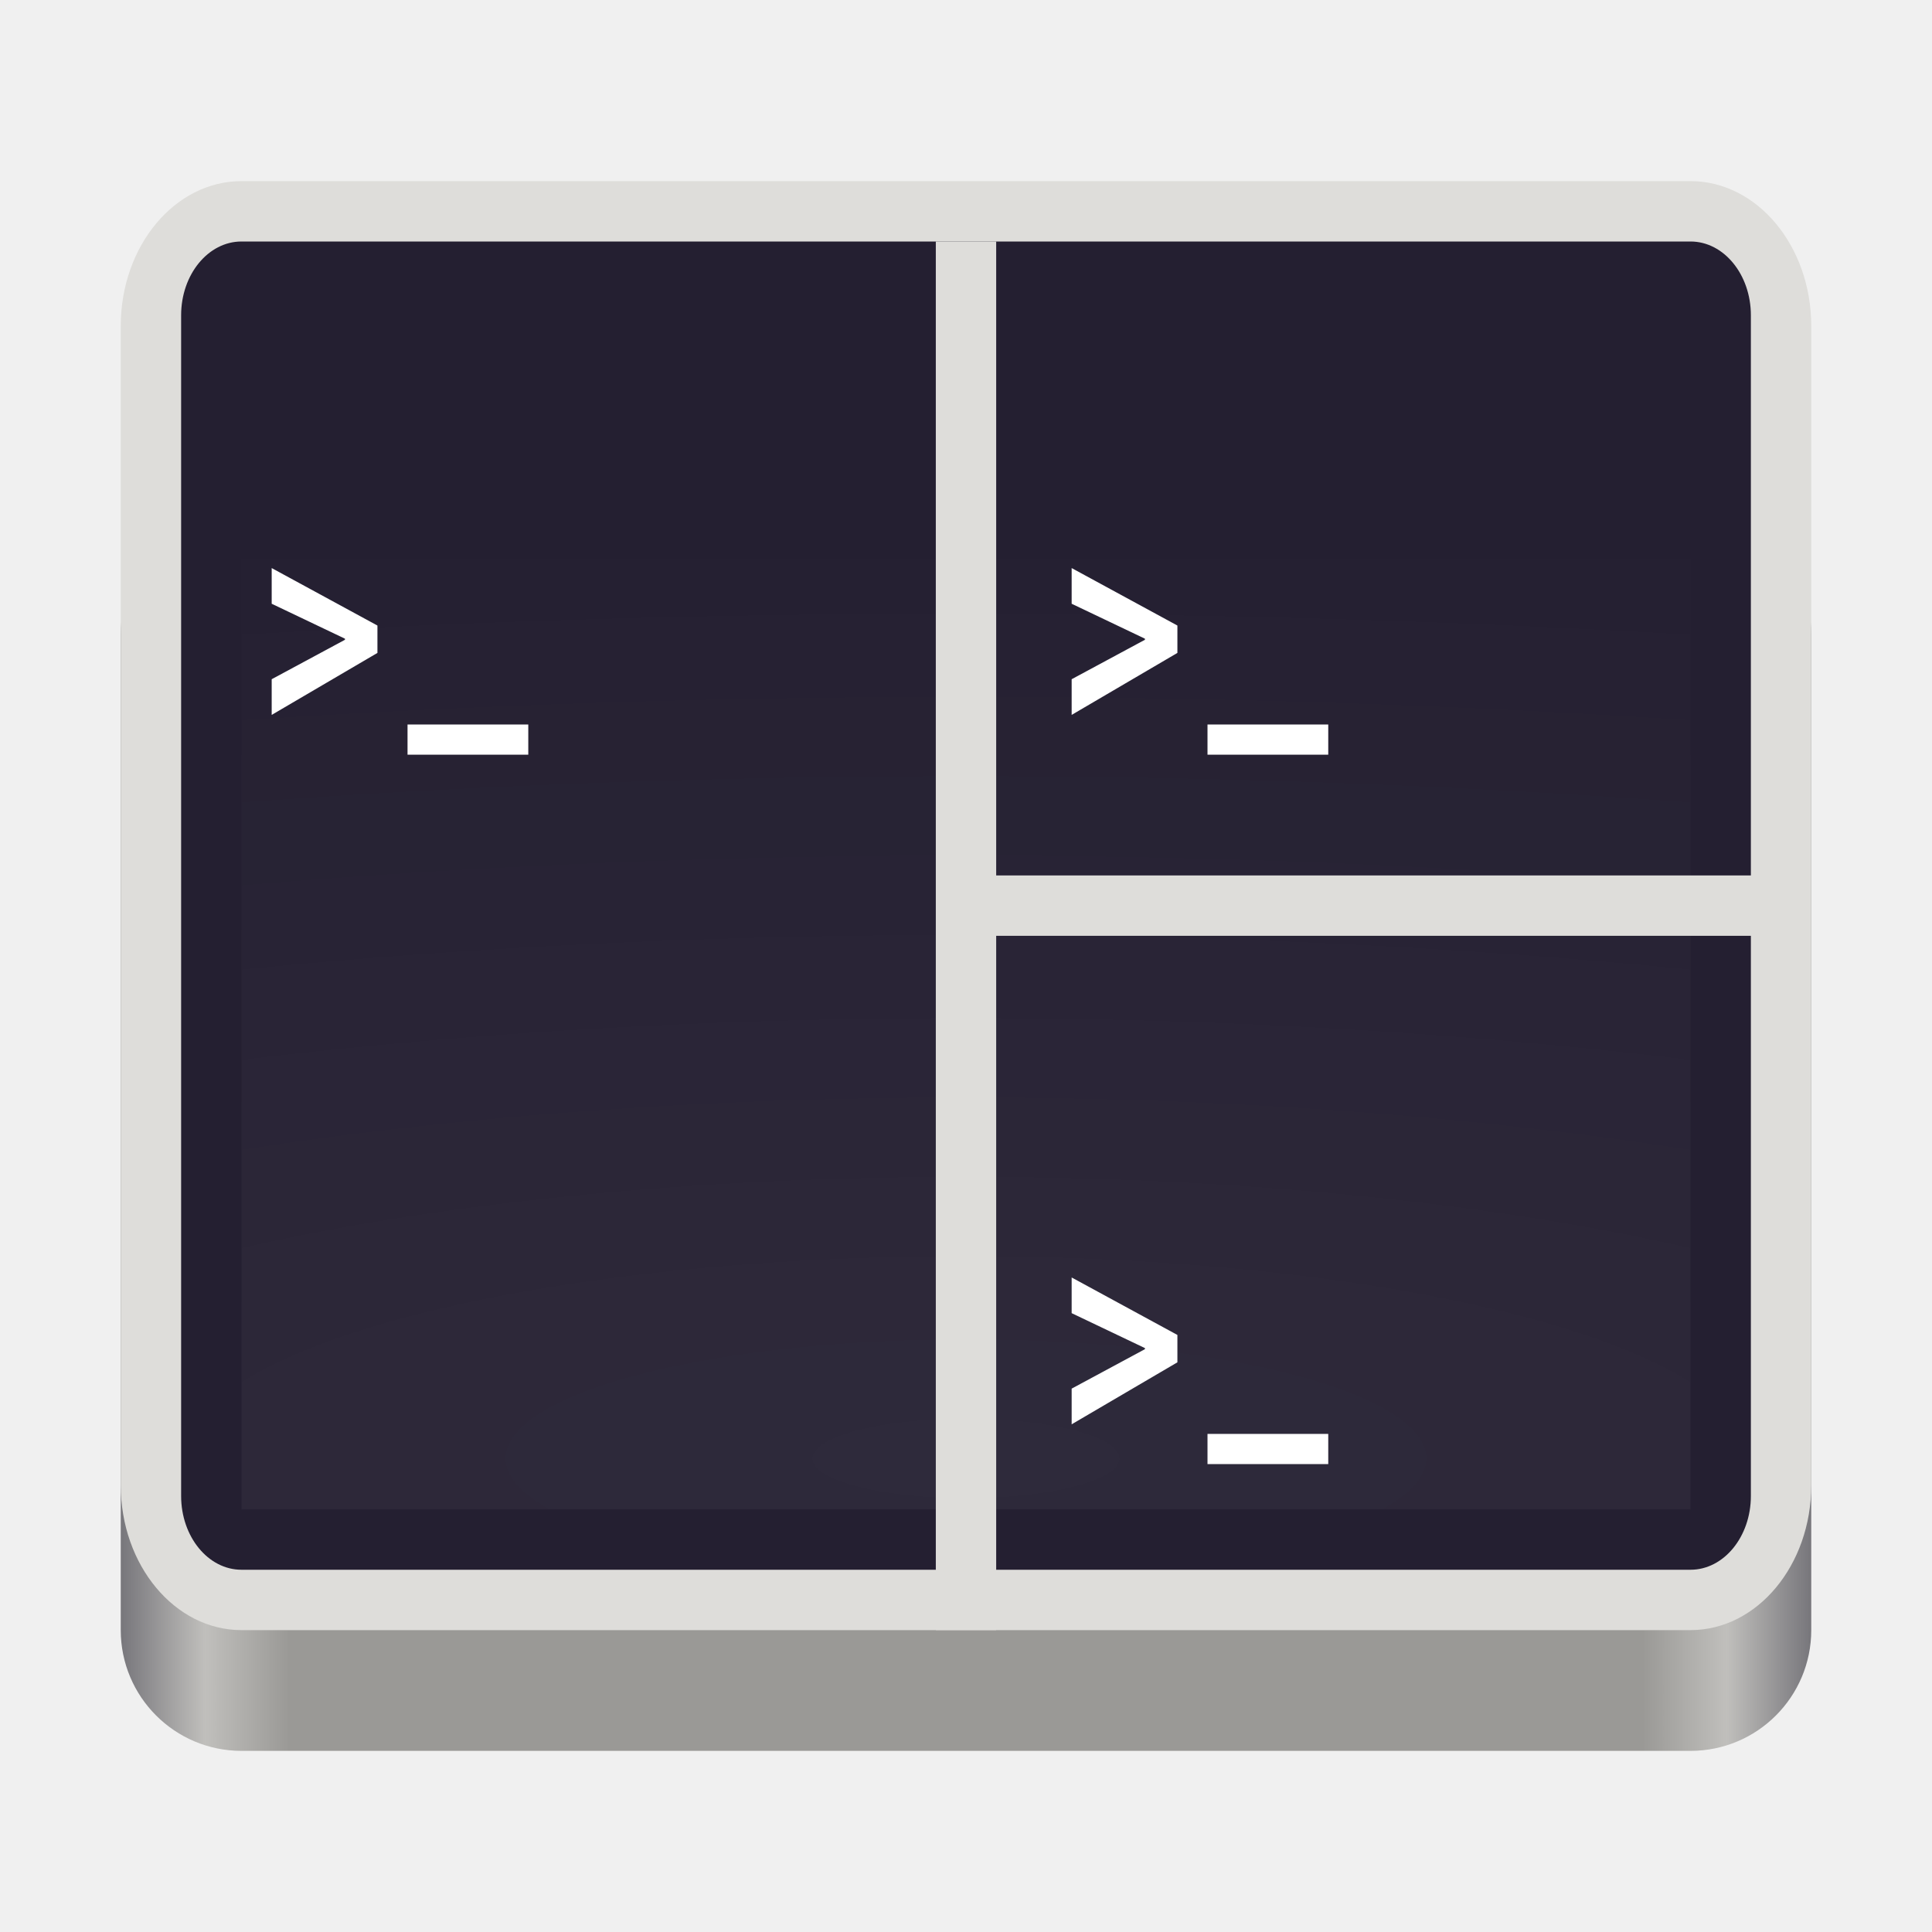
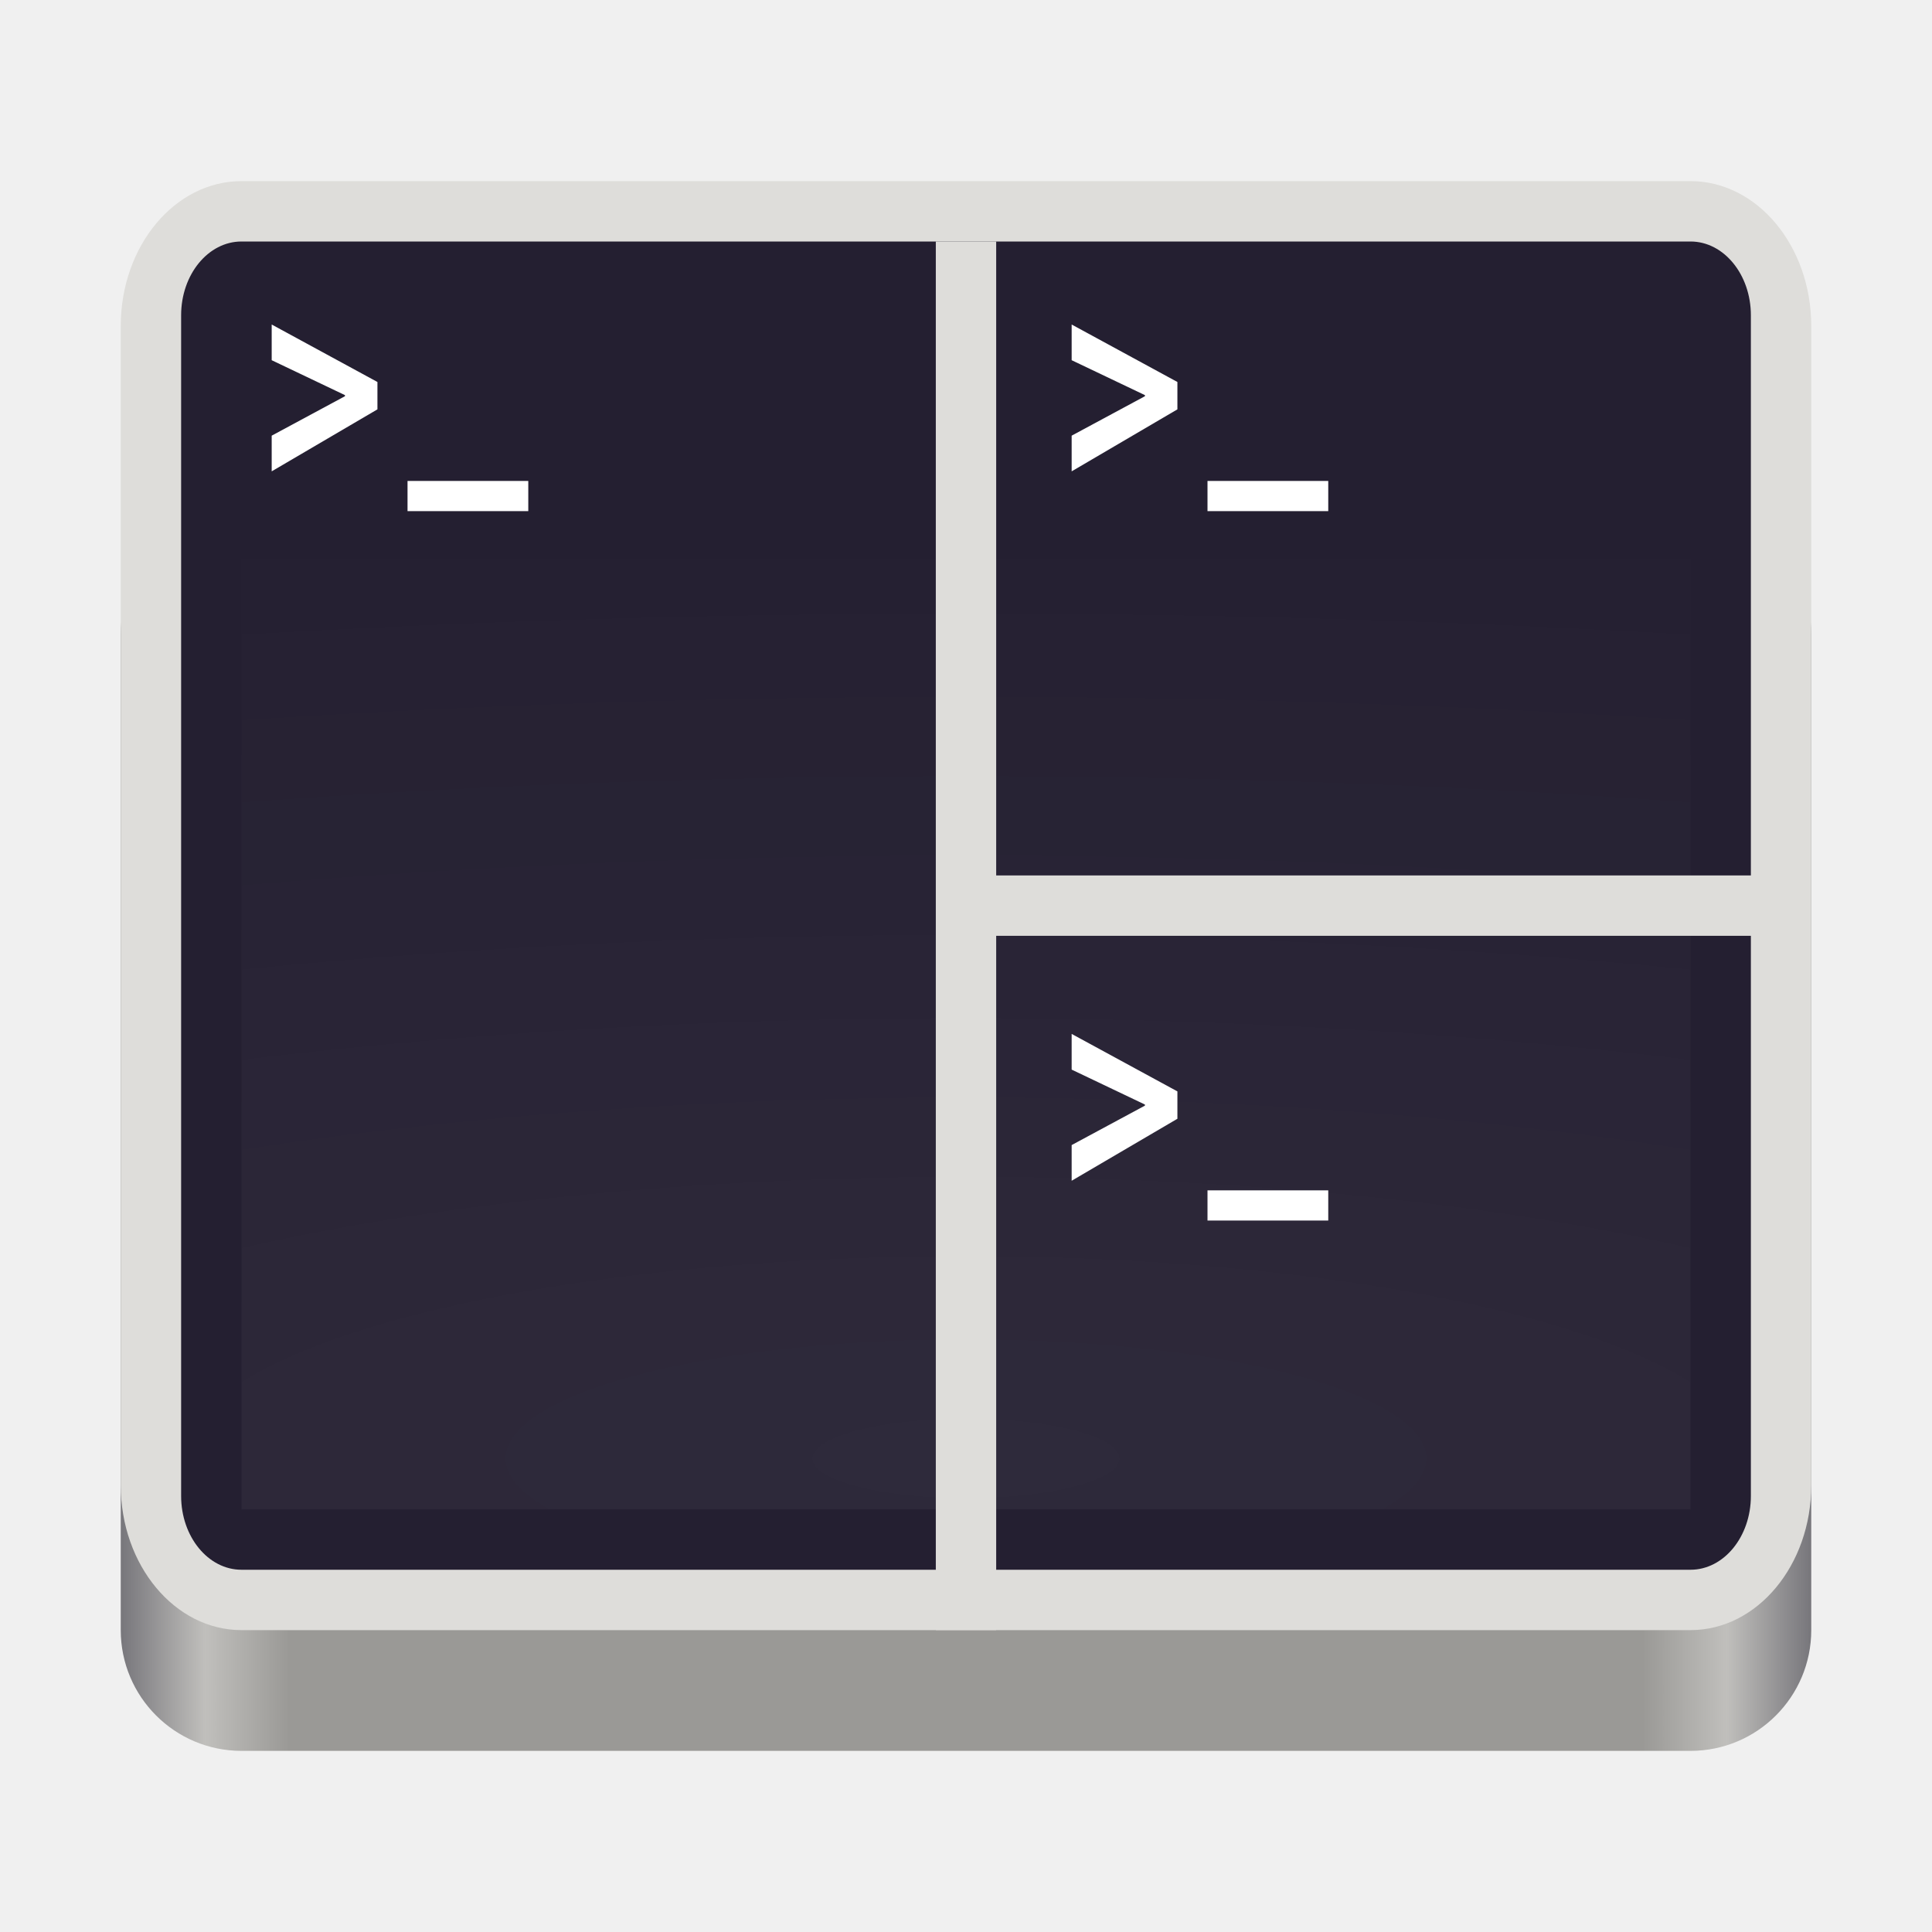
- <svg xmlns="http://www.w3.org/2000/svg" width="128" height="128" viewBox="0 0 128 128" fill="none">
-   <path d="M112 34H16C11.582 34 8 37.582 8 42V108C8 112.418 11.582 116 16 116H112C116.418 116 120 112.418 120 108V42C120 37.582 116.418 34 112 34Z" fill="url(#paint0_linear_1_54)" />
-   <path d="M112 12H16C11.582 12 8 16.298 8 21.6V98.4C8 103.702 11.582 108 16 108H112C116.418 108 120 103.702 120 98.4V21.6C120 16.298 116.418 12 112 12Z" fill="#DEDDDA" />
-   <path d="M112 104H16C13.791 104 12 101.811 12 99.111V20.889C12 18.189 13.791 16 16 16H112C114.209 16 116 18.189 116 20.889V99.111C116 101.811 114.209 104 112 104Z" fill="#241F31" />
-   <path opacity="0.05" d="M16 100H112V37H16V100Z" fill="url(#paint1_radial_1_54)" />
-   <path d="M25.006 41.444L18 37.636V40L22.855 42.315V42.386L18 45V47.364L25.006 43.257V41.444Z" fill="white" />
-   <path d="M27 48L27 50H35V48H27Z" fill="white" />
-   <path d="M66 16H62V108H66V16Z" fill="#DEDDDA" />
-   <path d="M118 62V58H64V62H118Z" fill="#DEDDDA" />
-   <path d="M78.006 41.444L71 37.636V40L75.855 42.315V42.386L71 45V47.364L78.006 43.257V41.444Z" fill="white" />
-   <path d="M80 48L80 50H88V48H80Z" fill="white" />
-   <path d="M78.006 88.444L71 84.636V87L75.855 89.315V89.386L71 92V94.364L78.006 90.257V88.444Z" fill="white" />
-   <path d="M80 95L80 97H88V95H80Z" fill="white" />
-   <defs>
+ <svg xmlns="http://www.w3.org/2000/svg" xmlns:xlink="http://www.w3.org/1999/xlink" width="128" height="128" viewBox="0 0 128 128" fill="none" version="1.1" id="svg46" xml:space="preserve">
+   <g id="g519">
+     <g id="g429">
+       <path d="M112 34H16C11.582 34 8 37.582 8 42V108C8 112.418 11.582 116 16 116H112C116.418 116 120 112.418 120 108V42C120 37.582 116.418 34 112 34Z" fill="url(#paint0_linear_1_54)" id="path2" />
+       <path d="M112 12H16C11.582 12 8 16.298 8 21.6V98.4C8 103.702 11.582 108 16 108H112C116.418 108 120 103.702 120 98.4V21.6C120 16.298 116.418 12 112 12Z" fill="#DEDDDA" id="path4" />
+       <path d="M112 104H16C13.791 104 12 101.811 12 99.111V20.889C12 18.189 13.791 16 16 16H112C114.209 16 116 18.189 116 20.889V99.111C116 101.811 114.209 104 112 104Z" fill="#241F31" id="path6" />
+       <path opacity="0.05" d="M16 100H112V37H16V100Z" fill="url(#paint1_radial_1_54)" id="path8" />
+       <path d="M 25.006,25.308 18,21.5 v 2.364 l 4.855,2.315 V 26.25 L 18,28.864 v 2.364 l 7.006,-4.107 z" fill="#ffffff" id="path10" />
+       <path d="m 27,31.864 v 2 h 8 v -2 z" fill="#ffffff" id="path12" />
+       <path d="M66 16H62V108H66V16Z" fill="#DEDDDA" id="path14" />
+       <path d="M118 62V58H64V62H118Z" fill="#DEDDDA" id="path16" />
+       <path d="M 78.006,25.308 71,21.5 v 2.364 l 4.855,2.315 V 26.25 L 71,28.864 v 2.364 l 7.006,-4.107 z" fill="#ffffff" id="path18" />
+       <path d="m 80,31.864 v 2 h 8 v -2 z" fill="#ffffff" id="path20" />
+       <path d="M 78.006,72.308 71,68.5 v 2.364 l 4.855,2.315 V 73.25 L 71,75.864 v 2.364 l 7.006,-4.107 z" fill="#ffffff" id="path22" />
+       <path d="m 80,78.864 v 2 h 8 v -2 z" fill="#ffffff" id="path24" />
+     </g>
+   </g>
+   <defs id="defs44">
    <linearGradient id="paint0_linear_1_54" x1="8" y1="70.638" x2="120" y2="70.638" gradientUnits="userSpaceOnUse">
-       <stop stop-color="#77767B" />
-       <stop offset="0.05" stop-color="#C0BFBC" />
-       <stop offset="0.1" stop-color="#9A9996" />
-       <stop offset="0.9" stop-color="#9A9996" />
-       <stop offset="0.95" stop-color="#C0BFBC" />
-       <stop offset="1" stop-color="#77767B" />
+       <stop stop-color="#77767B" id="stop26" />
+       <stop offset="0.05" stop-color="#C0BFBC" id="stop28" />
+       <stop offset="0.1" stop-color="#9A9996" id="stop30" />
+       <stop offset="0.9" stop-color="#9A9996" id="stop32" />
+       <stop offset="0.95" stop-color="#C0BFBC" id="stop34" />
+       <stop offset="1" stop-color="#77767B" id="stop36" />
    </linearGradient>
    <radialGradient id="paint1_radial_1_54" cx="0" cy="0" r="1" gradientUnits="userSpaceOnUse" gradientTransform="translate(64 96.7692) scale(226.909 58.1538)">
-       <stop stop-color="white" />
-       <stop offset="1" stop-color="white" stop-opacity="0.094" />
+       <stop stop-color="white" id="stop39" />
+       <stop offset="1" stop-color="white" stop-opacity="0.094" id="stop41" />
    </radialGradient>
+     <radialGradient gradientUnits="userSpaceOnUse" gradientTransform="matrix(-5.157025,6.4097751e-7,-3.3056172e-7,-1.321678,266.0496,-12.11193)" r="44" fy="194.19" fx="64" cy="194.19" cx="64" id="radialGradient1030" xlink:href="#linearGradient1020" />
+     <linearGradient id="linearGradient1020">
+       <stop id="stop1016" offset="0" style="stop-color:#ffffff;stop-opacity:1;" />
+       <stop id="stop1018" offset="1" style="stop-color:#ffffff;stop-opacity:0.094" />
+     </linearGradient>
+     <linearGradient gradientUnits="userSpaceOnUse" y2="44" x2="464" y1="44" x1="48" id="linearGradient965" xlink:href="#linearGradient1001" gradientTransform="matrix(0.2692308,0,0,0.2180851,-4.92308,233.0426)" />
+     <linearGradient id="linearGradient1001">
+       <stop id="stop989" offset="0" style="stop-color:#77767b;stop-opacity:1" />
+       <stop style="stop-color:#c0bfbc;stop-opacity:1" offset="0.05" id="stop991" />
+       <stop id="stop993" offset="0.1" style="stop-color:#9a9996;stop-opacity:1" />
+       <stop style="stop-color:#9a9996;stop-opacity:1" offset="0.9" id="stop995" />
+       <stop id="stop997" offset="0.95" style="stop-color:#c0bfbc;stop-opacity:1" />
+       <stop id="stop999" offset="1" style="stop-color:#77767b;stop-opacity:1" />
+     </linearGradient>
+     <radialGradient gradientUnits="userSpaceOnUse" gradientTransform="matrix(-5.157025,6.4097751e-7,-3.3056172e-7,-1.321678,266.0496,-12.11193)" r="44" fy="194.19" fx="64" cy="194.19" cx="64" id="radialGradient1030-3" xlink:href="#linearGradient1020" />
  </defs>
</svg>
